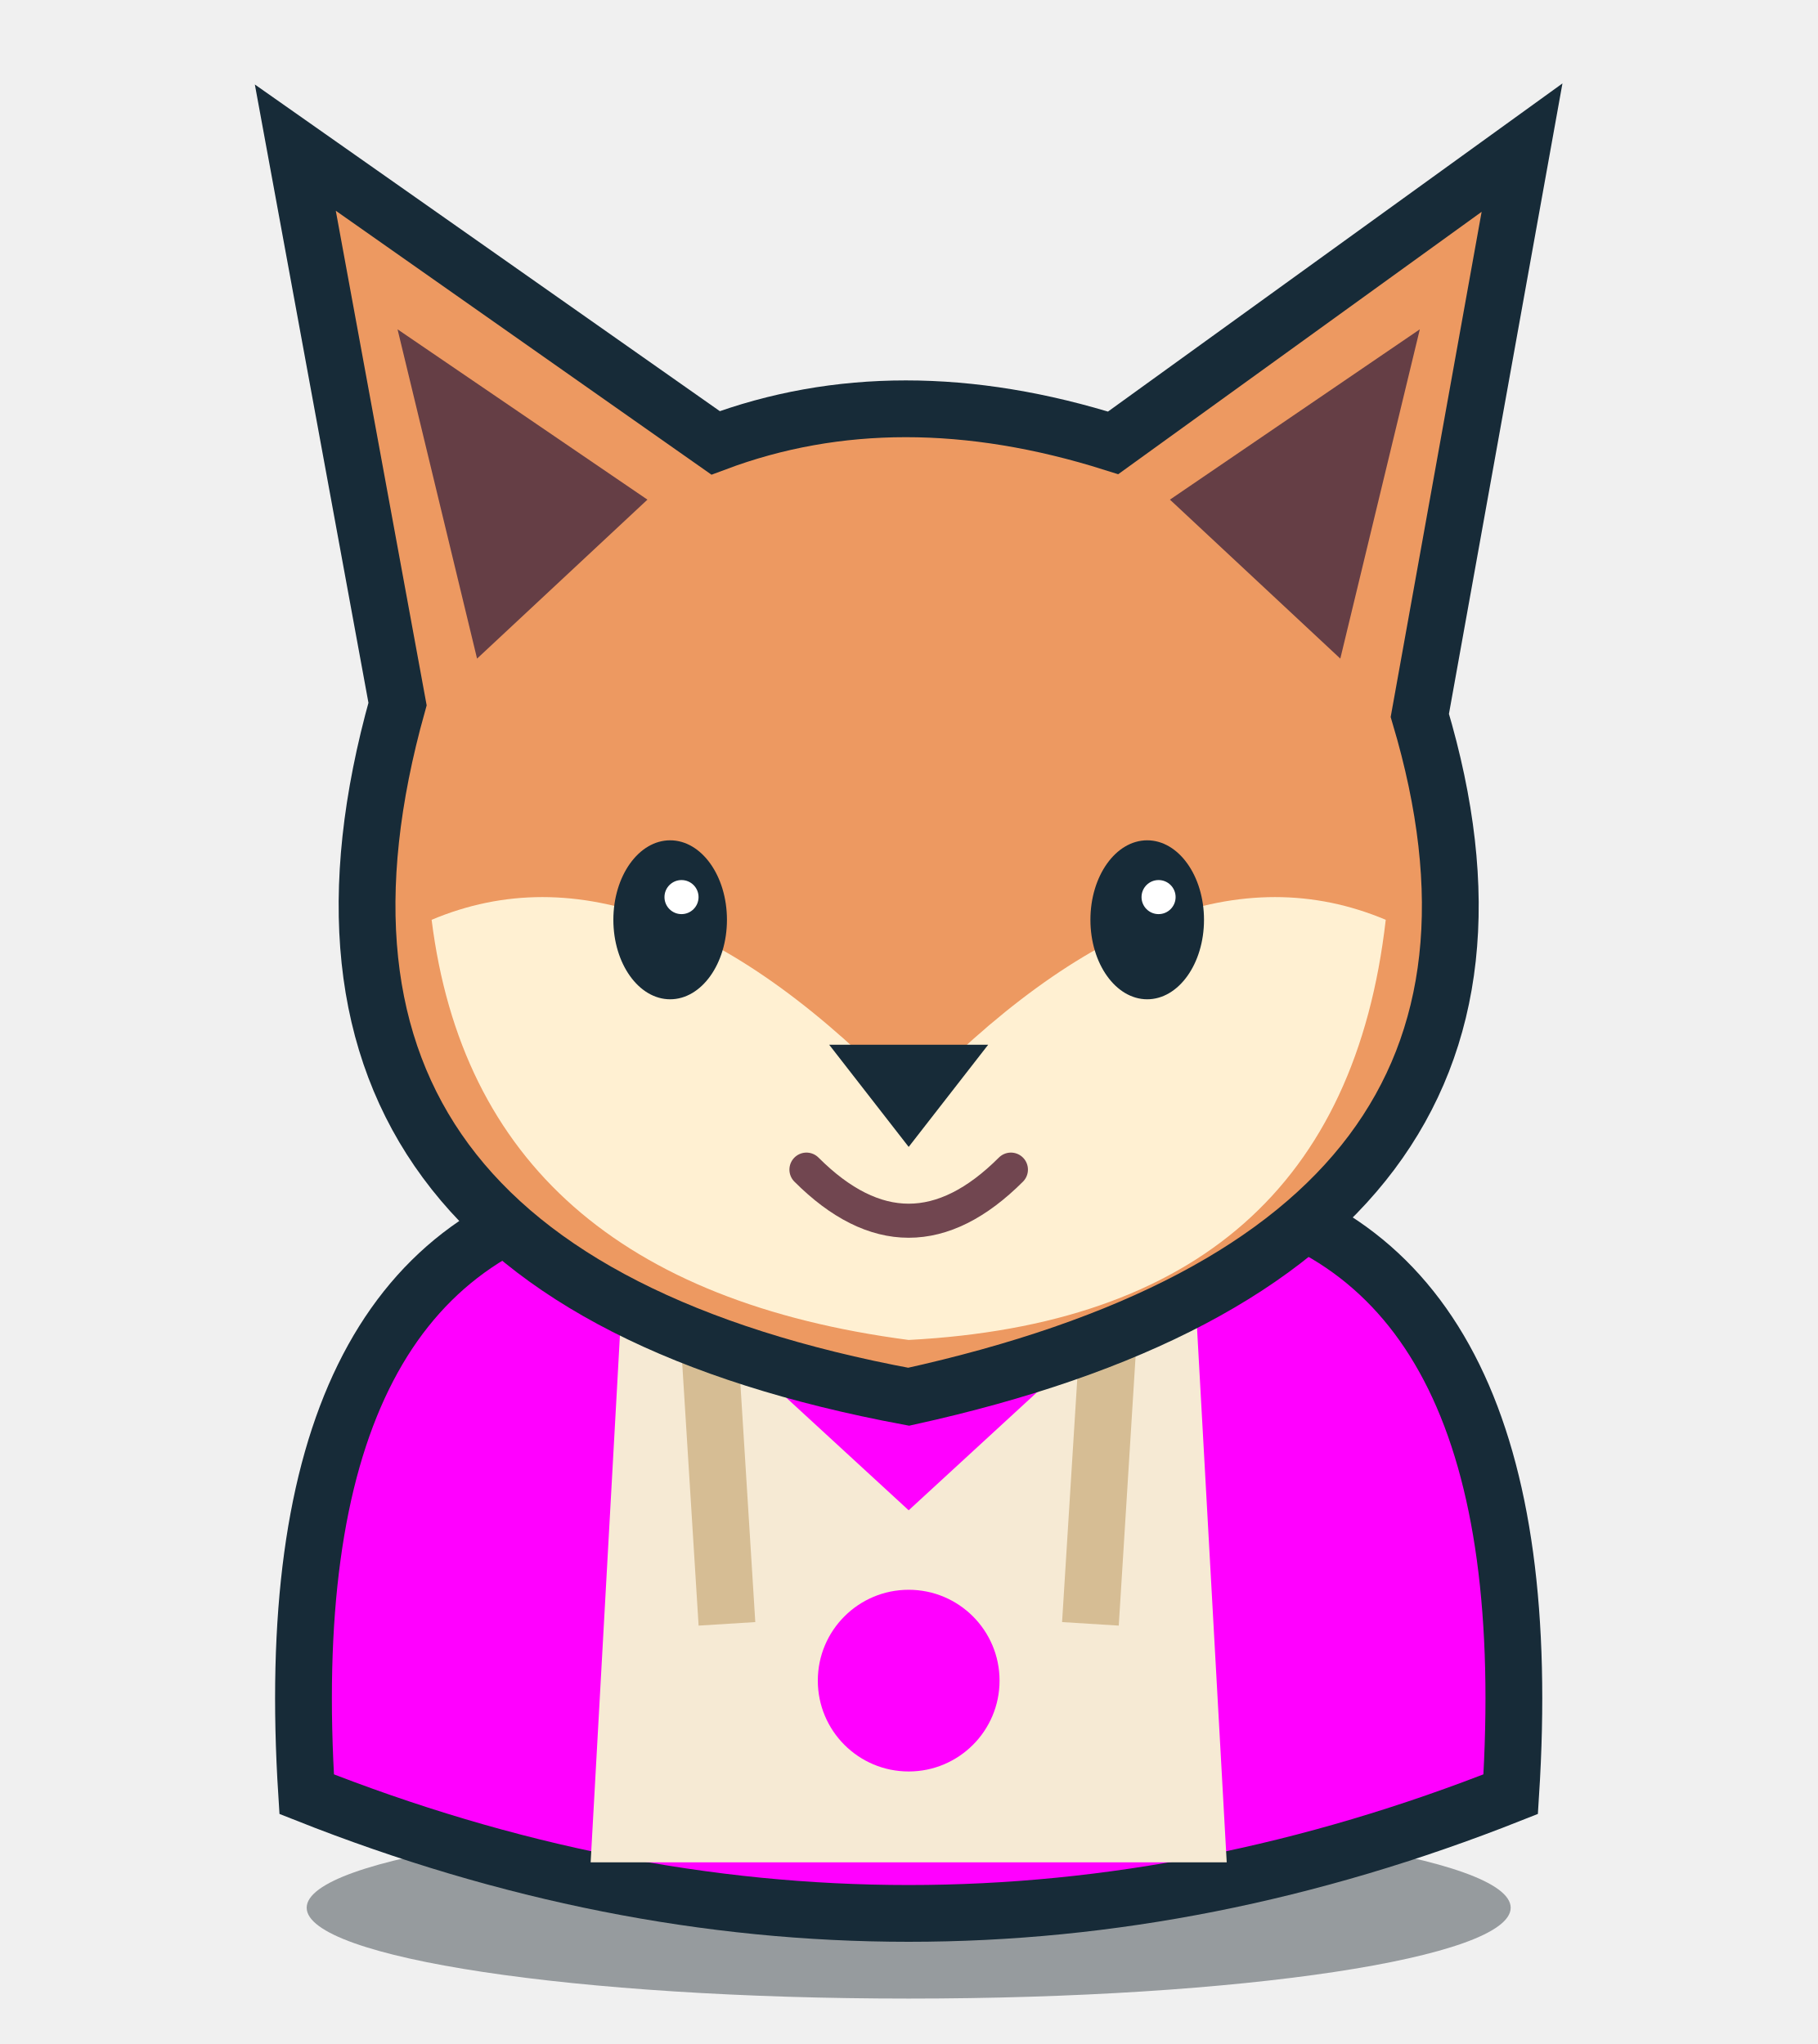
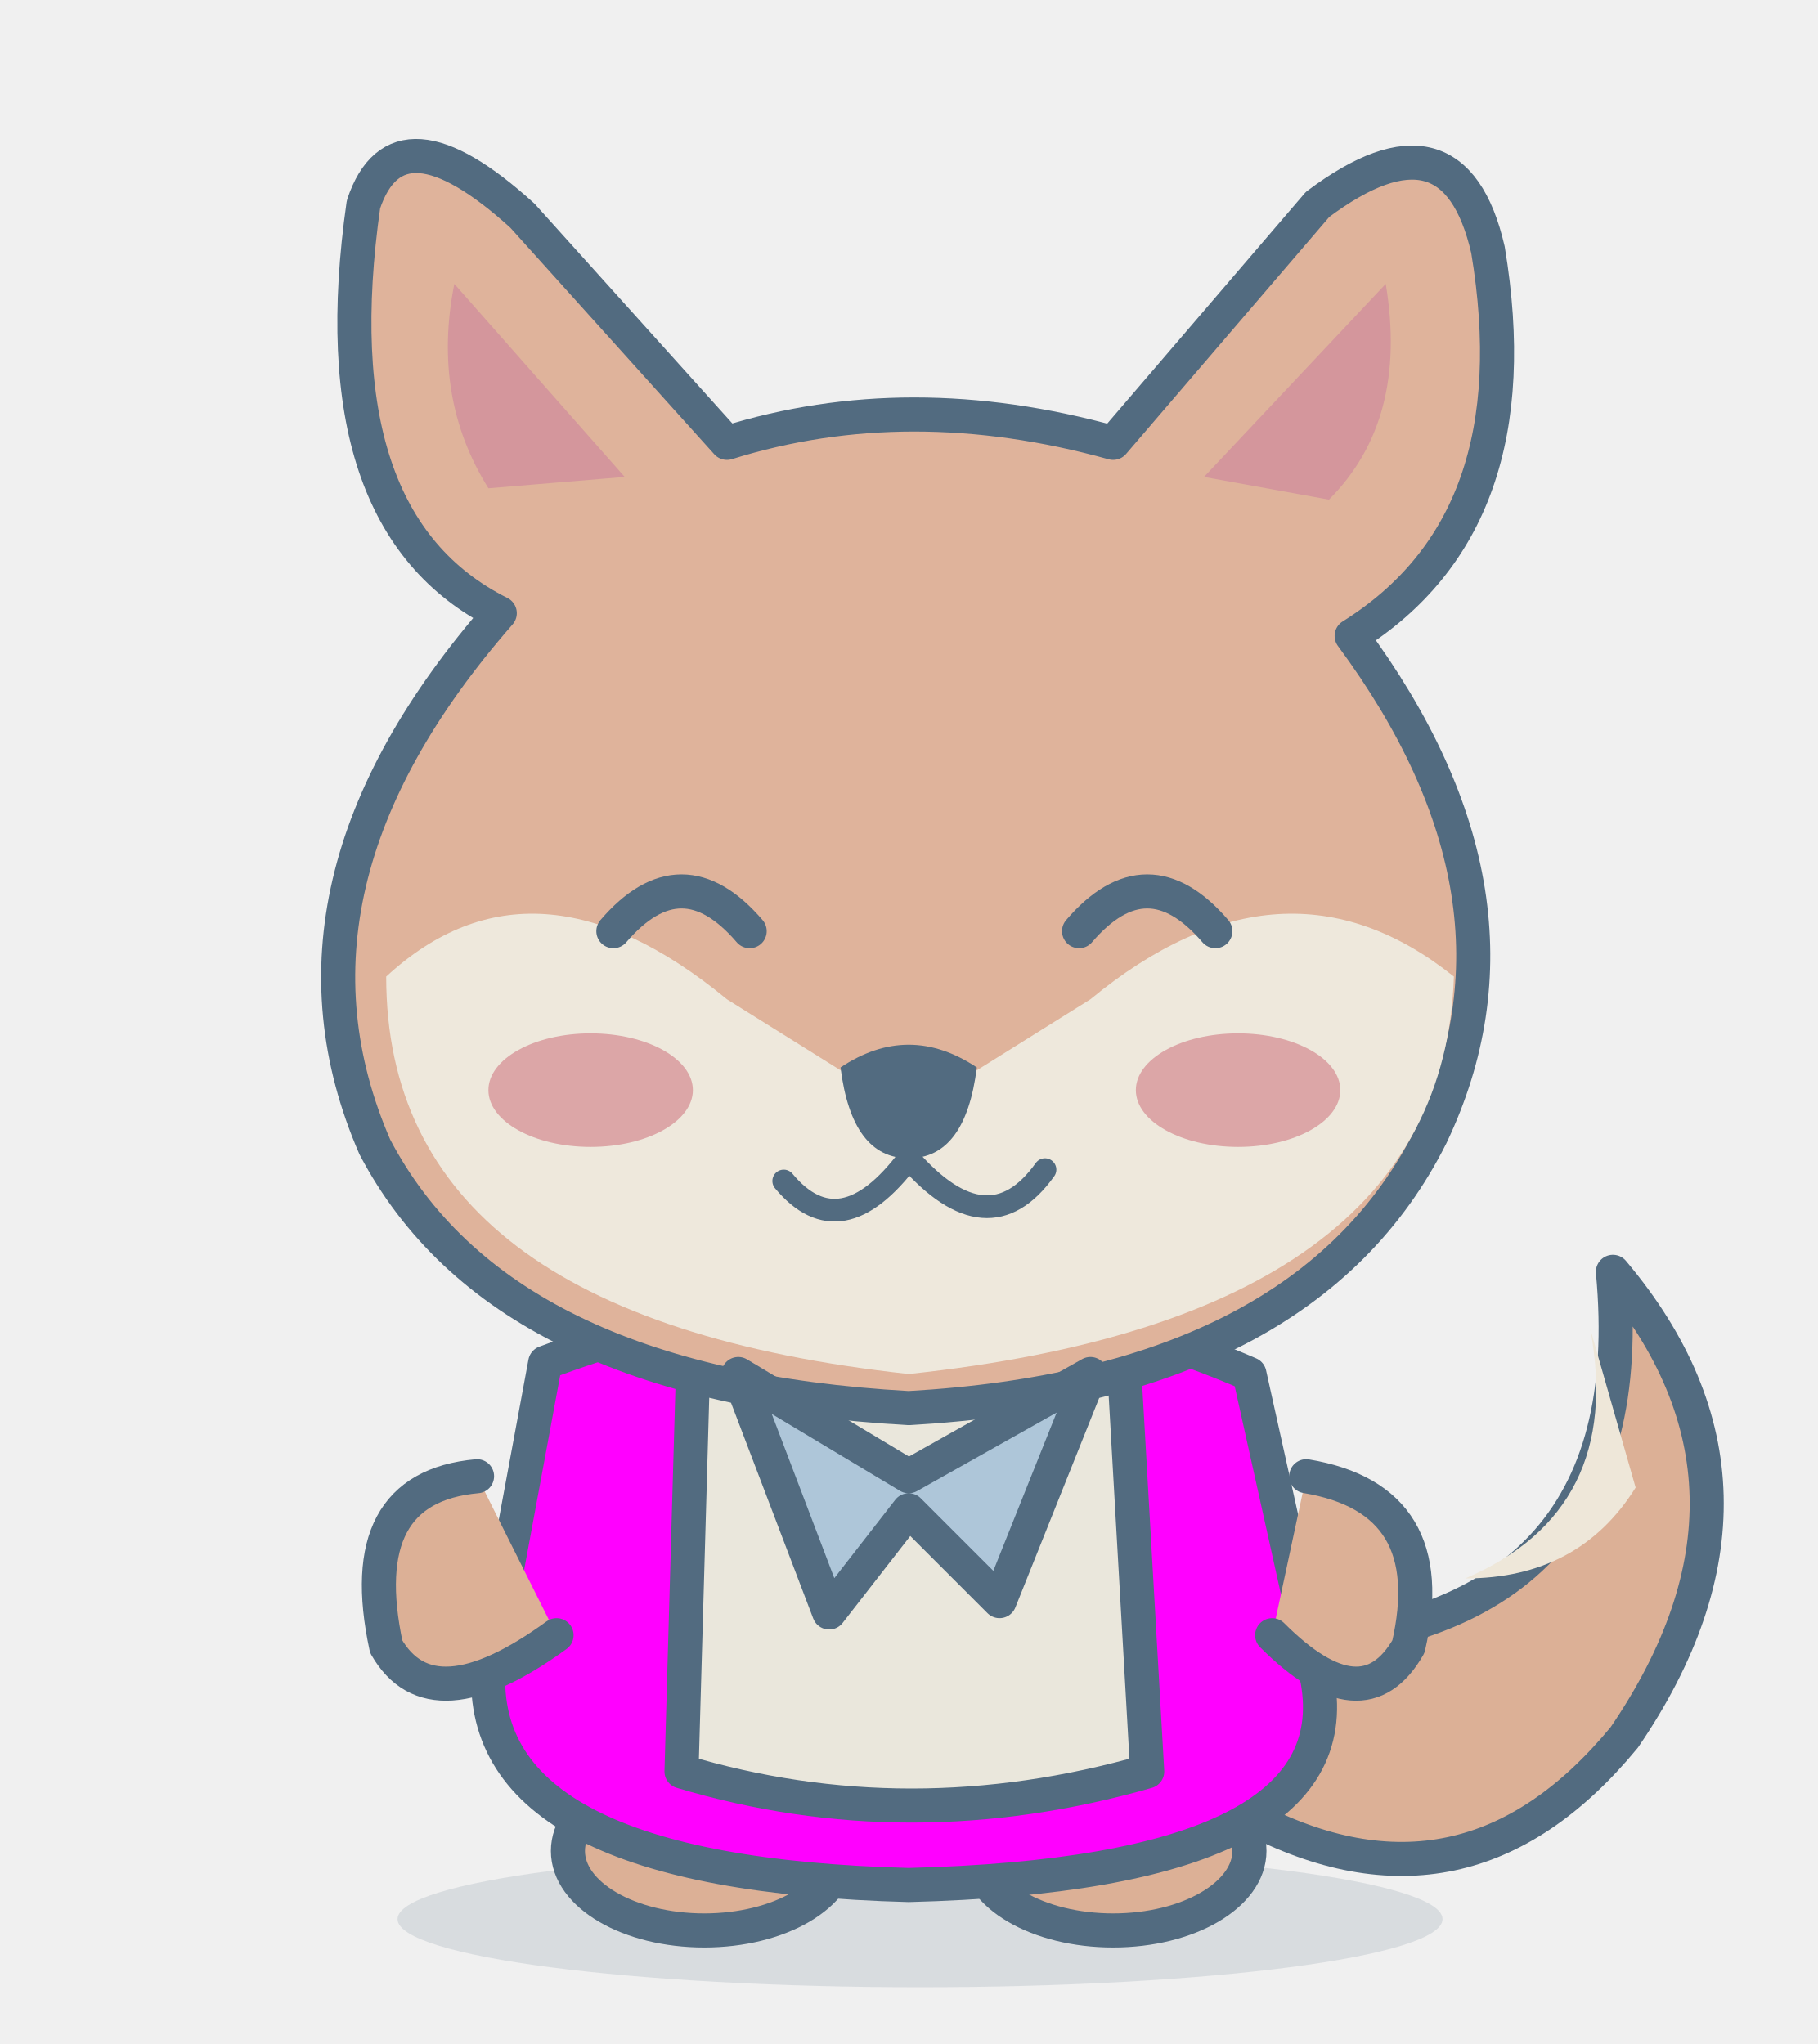
<svg xmlns="http://www.w3.org/2000/svg" width="160" height="180" viewBox="0 0 160 180">
-   <ellipse cx="80" cy="168" rx="53" ry="8" fill="#101b24" opacity=".4" />
-   <path d="M27 158 Q24 111 53 105 L107 105 Q136 111 133 158 Q80 179 27 158Z" fill="#ff00ff" stroke="#172b38" stroke-width="5" />
-   <path d="M55 110 L80 133 L105 110 L108 164 L52 164Z" fill="#f6ead4" />
-   <path d="M62 111 L64 143 M98 111 L96 143" stroke="#d6bd94" stroke-width="5" />
-   <circle cx="80" cy="148" r="8" fill="#ff00ff" />
-   <path d="M35 62 L26 13 L63 39 Q79 33 98 39 L134 13 L125 63 Q139 110 80 123 Q21 112 35 62Z" fill="#ed9961" stroke="#172b38" stroke-width="5" />
-   <path d="M35 29 L42 58 L57 44Z M125 29 L118 58 L103 44Z" fill="#653e45" />
-   <path d="M38 81 Q57 73 80 97 Q103 73 122 81 Q118 116 80 118 Q42 113 38 81Z" fill="#fff0d2" />
-   <path d="M73 92 L87 92 L80 101Z" fill="#172b38" />
-   <ellipse cx="59" cy="81" rx="5" ry="7" fill="#172b38" />
-   <ellipse cx="101" cy="81" rx="5" ry="7" fill="#172b38" />
-   <circle cx="60" cy="79" r="1.5" fill="#fff" />
-   <circle cx="102" cy="79" r="1.5" fill="#fff" />
-   <path d="M71 103 Q80 112 89 103" fill="none" stroke="#714650" stroke-width="3" stroke-linecap="round" />
+   <g stroke="#526b80" stroke-width="3" stroke-linecap="round" stroke-linejoin="round">
+     <ellipse cx="81" cy="169" rx="46" ry="6" fill="#526b80" opacity=".15" stroke="none" />
+     <path d="M111 145 Q145 144 142 112 Q158 131 143 153 Q129 170 110 160" fill="#dcb096" />
+     <path d="M140 117 Q143 133 129 139 Q139 139 144 131" fill="#eee7d9" stroke="none" />
+     <ellipse cx="62" cy="163" rx="12" ry="7" fill="#dcb096" />
+     <ellipse cx="98" cy="163" rx="12" ry="7" fill="#dcb096" />
+     <path d="M48 120 Q80 108 110 121 L116 148 Q119 165 80 166 Q42 165 43 147Z" fill="#ff00ff" />
+     <path d="M61 121 L60 156 Q80 162 101 156 L99 121" fill="#eae7dc" />
+     <path d="M42 130 Q31 131 34 145 Q38 152 49 144 M115 130 Q127 132 124 145 Q120 152 112 144" fill="#dcb096" />
+     <path d="M44 54 Q28 46 32 18 Q35 9 46 19 L64 39 Q80 34 98 39 L116 18 Q128 9 131 22 Q135 46 119 56 Q136 79 126 100 Q115 122 80 124 Q44 122 33 101 Q23 78 44 54Z" fill="#dfb39b" />
+     <path d="M43 43 Q38 35 40 25 L55 42 M106 42 L122 25 Q124 37 117 44" fill="#d4969c" stroke="none" />
+     <path d="M34 86 Q47 74 64 88 L80 98 L96 88 Q113 74 128 86 Q127 116 80 121 Q34 116 34 86Z" fill="#eee8dc" stroke="none" />
+     <ellipse cx="52" cy="96" rx="9" ry="5" fill="#dca6a7" stroke="none" />
+     <ellipse cx="109" cy="96" rx="9" ry="5" fill="#dca6a7" stroke="none" />
+     <path d="M54 82 Q60 75 66 82 M95 82 Q101 75 107 82" fill="none" />
+     <path d="M74 94 Q80 90 86 94 Q85 102 80 102 Q75 102 74 94" fill="#526b80" stroke="none" />
+     <path d="M80 102 Q74 110 69 104 M80 102 Q87 110 92 103" fill="none" stroke-width="2" />
+     <path d="M65 121 L80 130 L96 121 L88 141 L80 133 L73 142Z" fill="#aec6d9" />
+   </g>
</svg>
